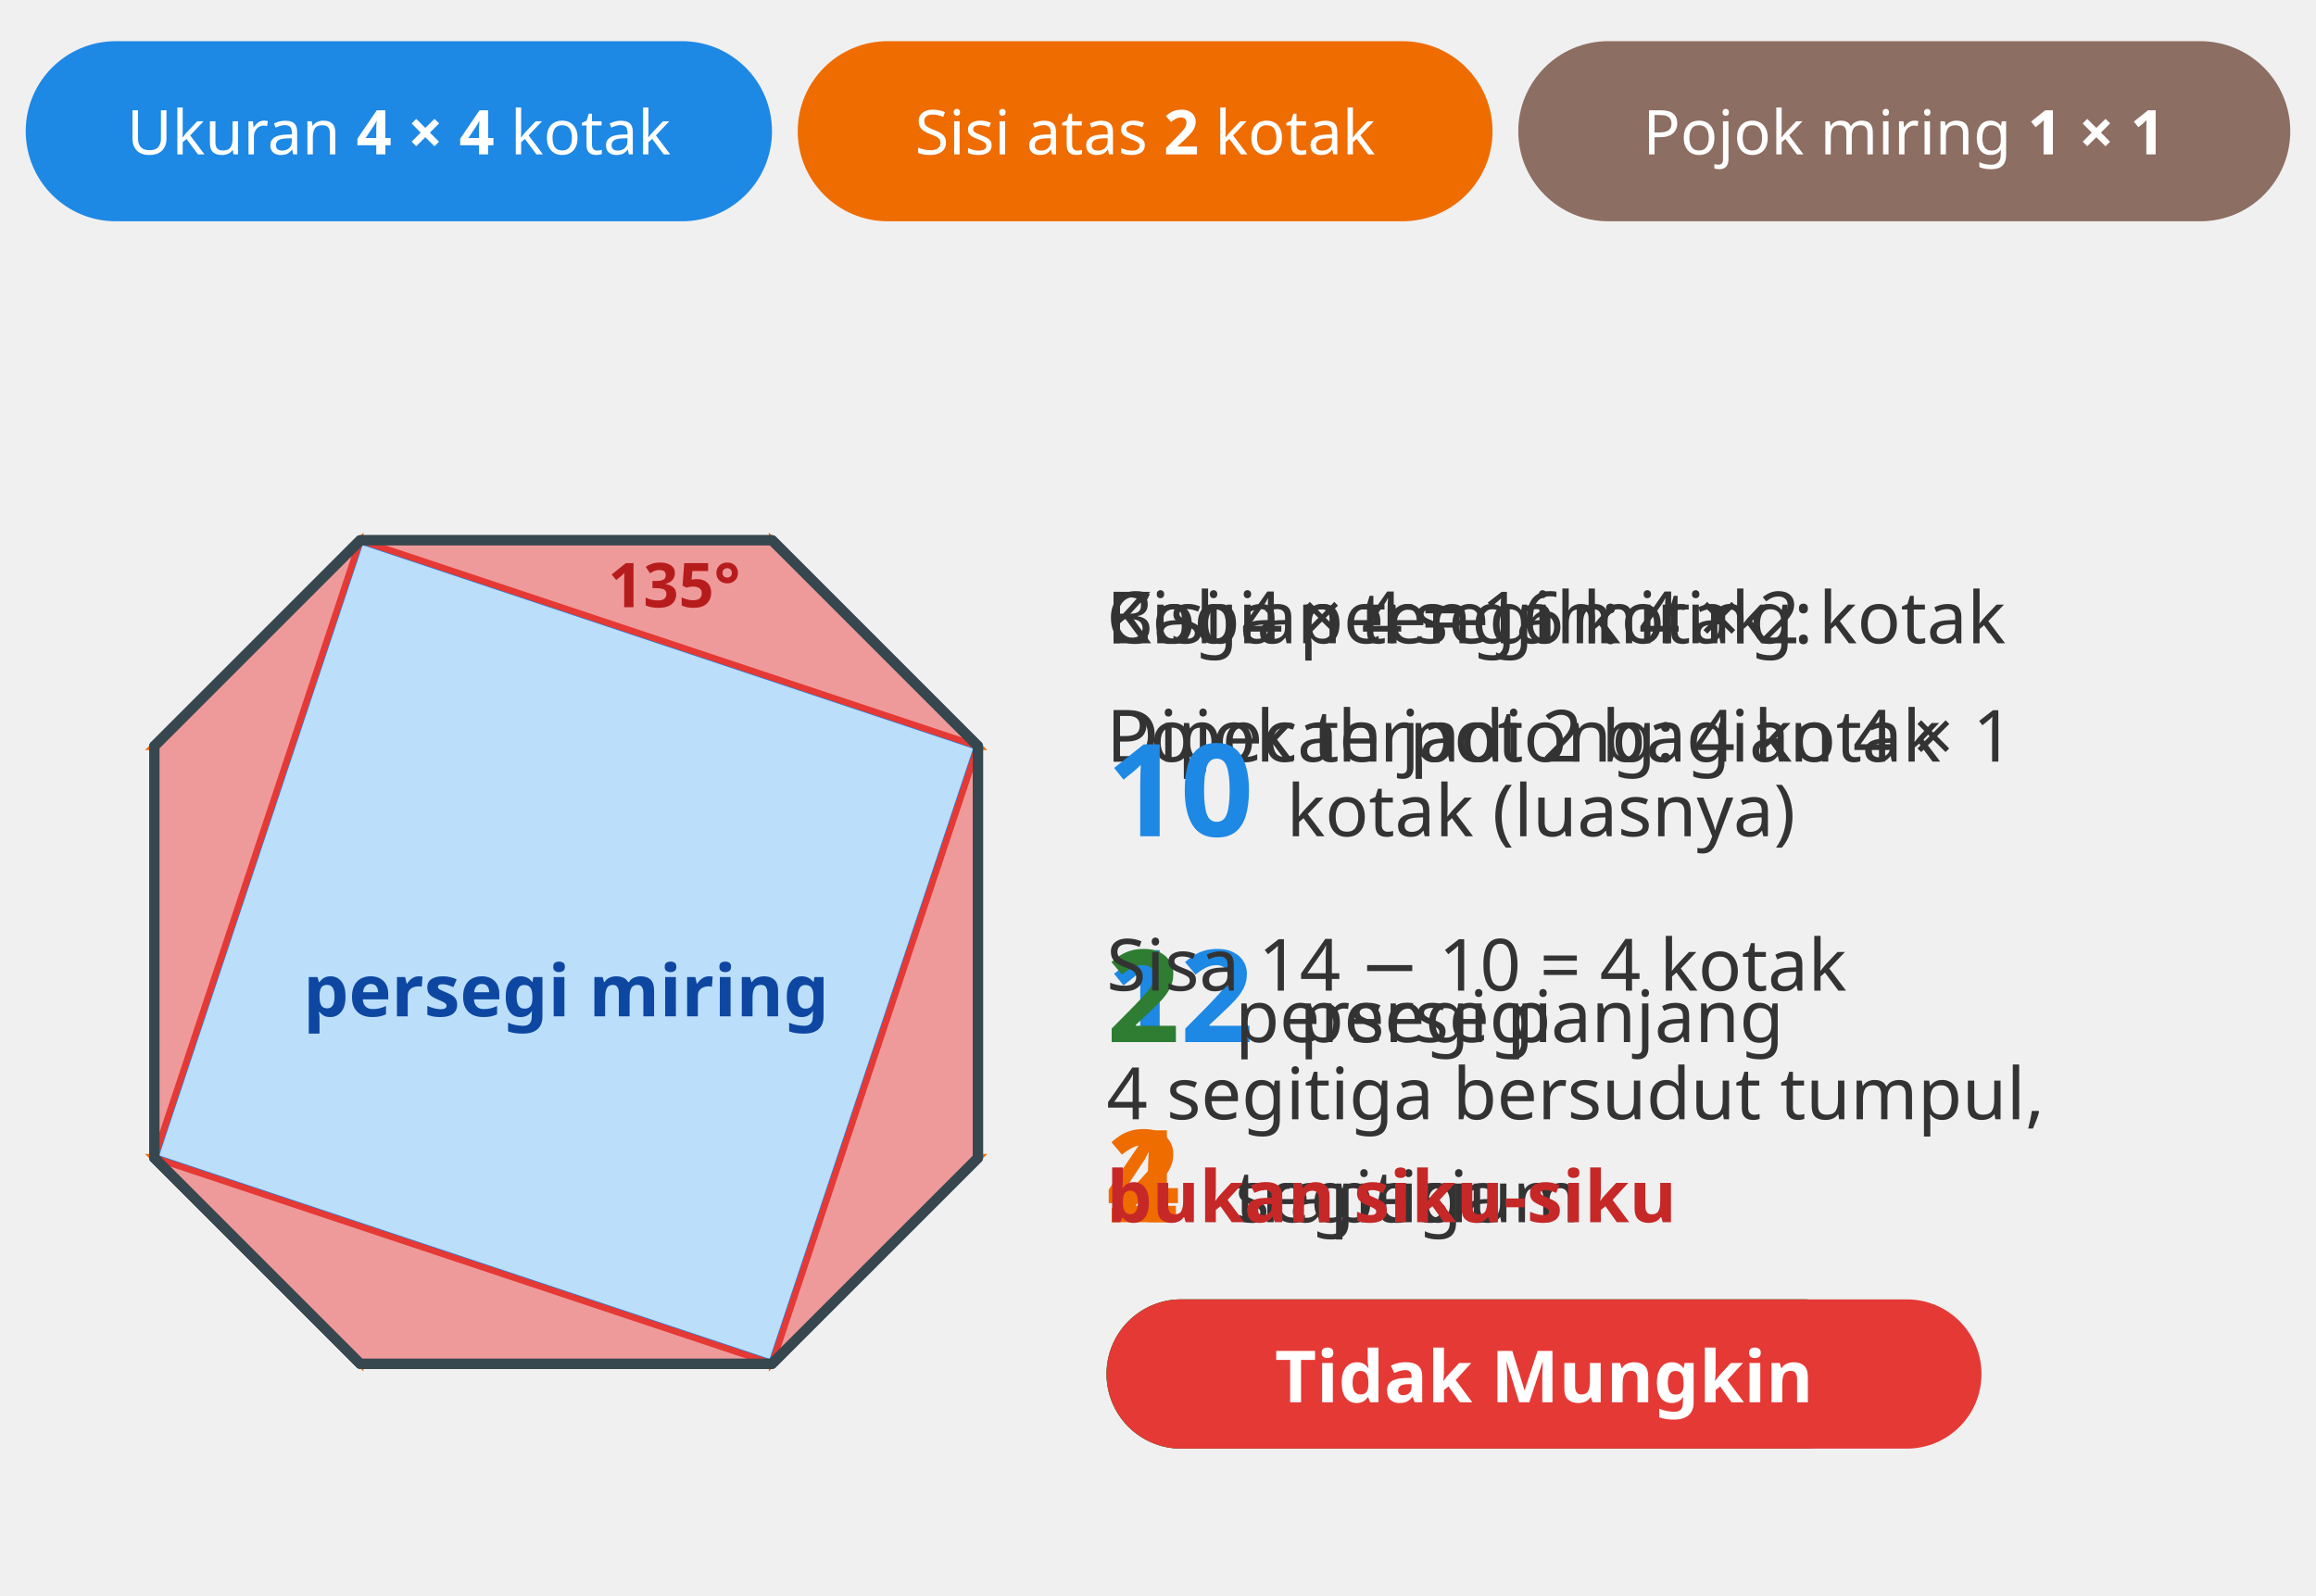
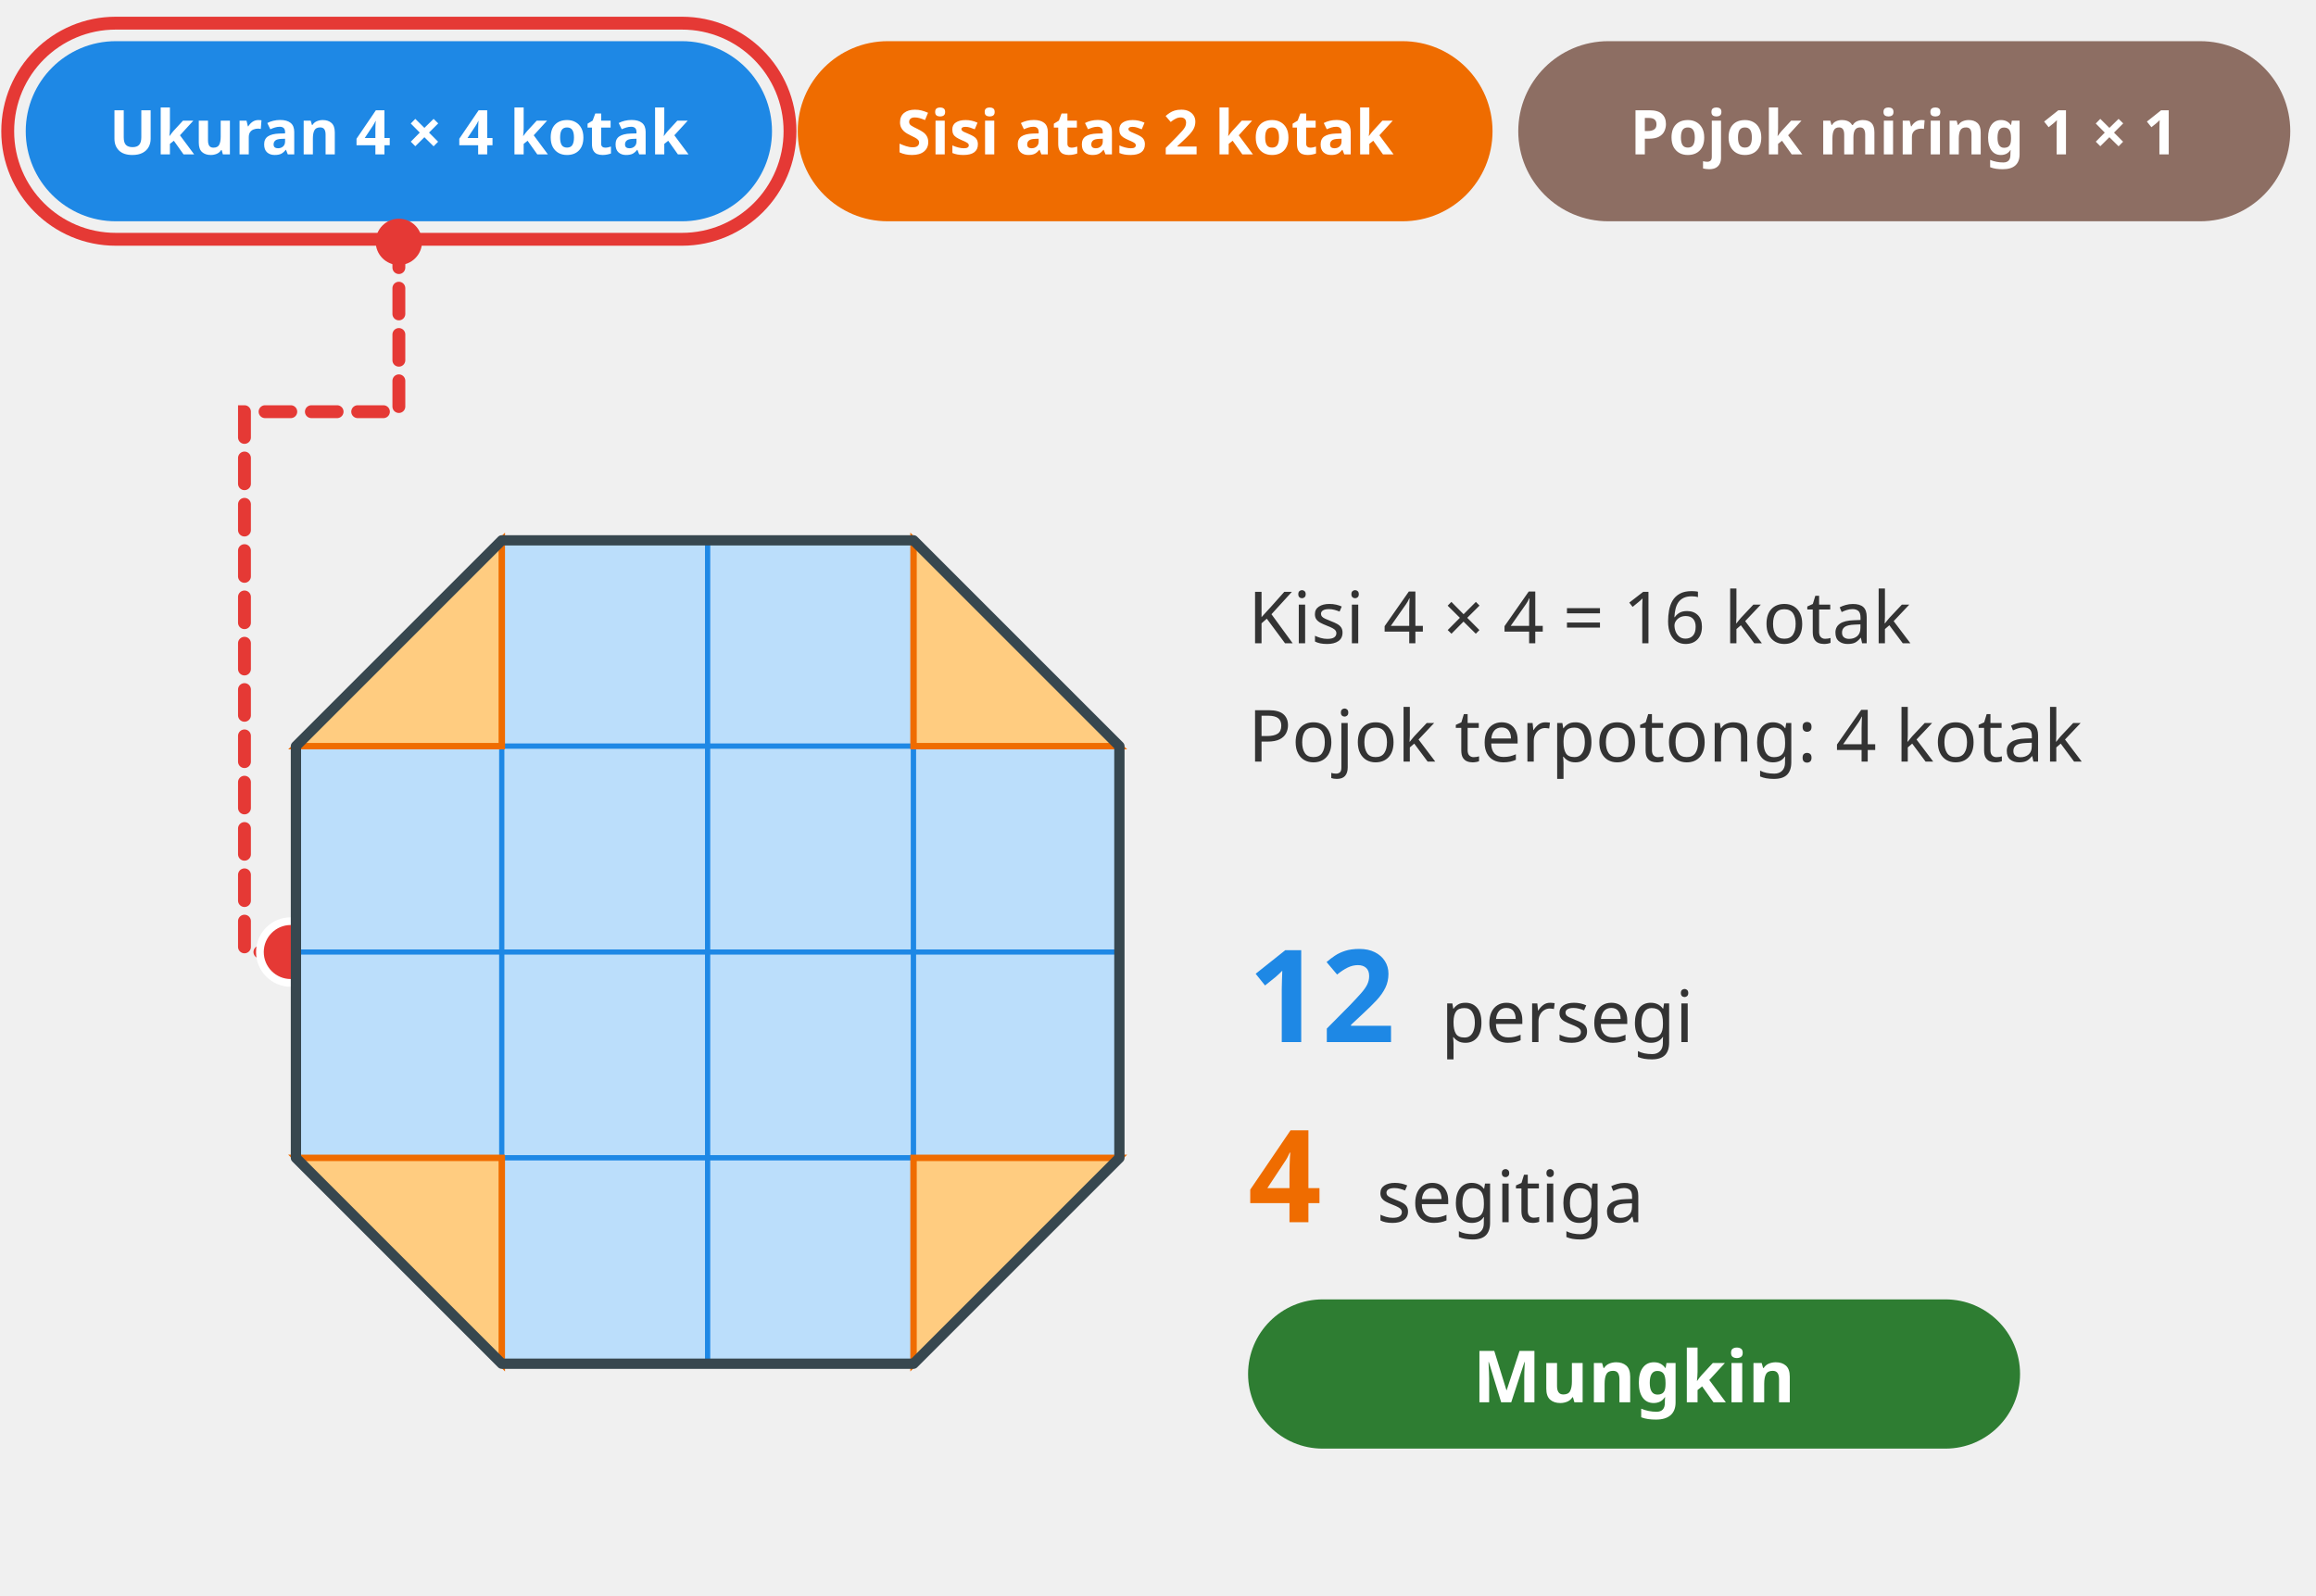
- <svg xmlns="http://www.w3.org/2000/svg" viewBox="0 0 900 620" font-family="Poppins, sans-serif">
+ <svg xmlns="http://www.w3.org/2000/svg" viewBox="0 0 900 620" data-tahap="1" font-family="Poppins, sans-serif">
  <style>
+ .tahap{display:none}
+ svg[data-tahap="1"] #tahap1,svg[data-tahap="2"] #tahap2,svg[data-tahap="3"] #tahap3{display:inline}
.fx{transform-box:fill-box;transform-origin:center}
.kiri{transform-origin:left center}
.penunjuk{visibility:hidden}
.kini .penunjuk{visibility:visible}
.kini .pop{animation:pop .6s cubic-bezier(.3,1.6,.5,1) both}
.kini .drop{animation:drop .55s ease-out both}
.kini .tumbuh{animation:tumbuh .9s ease-out both}
.kini .muncul{animation:muncul .5s ease-out both}
.kini .garis{stroke-dasharray:900;animation:garis .9s ease-out both}
.kini .kedut{animation:kedut .45s ease-in-out 3}
.kini .sorot{animation:kedut .45s ease-in-out 3,sorot .45s ease-in-out 3}
.kini .cincin{animation:cincin .7s ease-in-out 5}
.kini .alir{animation:muncul .3s ease-out both,alir .5s linear 8}
@keyframes pop{0%{opacity:0;transform:scale(.3)}100%{opacity:1;transform:scale(1)}}
@keyframes drop{0%{opacity:0;transform:translateY(-60px)}70%{opacity:1;transform:translateY(6px)}100%{opacity:1;transform:translateY(0)}}
@keyframes tumbuh{from{transform:scaleX(0)}to{transform:scaleX(1)}}
@keyframes muncul{from{opacity:0}to{opacity:1}}
@keyframes garis{from{stroke-dashoffset:900}to{stroke-dashoffset:0}}
@keyframes kedut{0%,100%{transform:scale(1)}50%{transform:scale(1.22)}}
@keyframes sorot{50%{fill:#E53935}}
@keyframes cincin{0%,100%{transform:scale(1);opacity:1}50%{transform:scale(1.07);opacity:.45}}
@keyframes alir{from{stroke-dashoffset:36}to{stroke-dashoffset:0}}
</style>
  <g id="tahap0">
    <g class="fx pop" style="animation-delay:0.0s">
      <rect x="10" y="16" width="290" height="70" rx="35" fill="#1E88E5" />
-       <text x="155.0" y="60" font-size="24" font-weight="500" fill="#fff" text-anchor="middle">Ukuran <tspan font-weight="700">4 × 4</tspan> kotak</text>
+       <text x="155.0" y="60" font-size="24" font-weight="600" fill="#fff" text-anchor="middle">Ukuran 4 × 4 kotak</text>
    </g>
    <g class="fx pop" style="animation-delay:0.15s">
      <rect x="310" y="16" width="270" height="70" rx="35" fill="#EF6C00" />
-       <text x="445.0" y="60" font-size="24" font-weight="500" fill="#fff" text-anchor="middle">Sisi atas <tspan font-weight="700">2</tspan> kotak</text>
+       <text x="445.0" y="60" font-size="24" font-weight="600" fill="#fff" text-anchor="middle">Sisi atas 2 kotak</text>
    </g>
    <g class="fx pop" style="animation-delay:0.3s">
      <rect x="590" y="16" width="300" height="70" rx="35" fill="#8D6E63" />
-       <text x="740.0" y="60" font-size="24" font-weight="500" fill="#fff" text-anchor="middle">Pojok miring <tspan font-weight="700">1 × 1</tspan>
-       </text>
+       <text x="740.0" y="60" font-size="24" font-weight="600" fill="#fff" text-anchor="middle">Pojok miring 1 × 1</text>
    </g>
  </g>
-   <g id="tahap1">
+   <g id="tahap1" class="tahap kini">
    <g class="penunjuk">
      <rect class="fx cincin" x="3" y="9" width="304" height="84" rx="42" fill="none" stroke="#E53935" stroke-width="5" />
-       <path class="alir" d="M 155 94 V160 H40 V370 H58" fill="none" stroke="#E53935" stroke-width="5" stroke-dasharray="10 8" stroke-linecap="round" />
+       <path class="alir" d="M 155 94 V160 H95 V370 H113" fill="none" stroke="#E53935" stroke-width="5" stroke-dasharray="10 8" stroke-linecap="round" />
      <circle class="fx pop" cx="155" cy="94" r="9" fill="#E53935" />
      <g class="fx pop" style="animation-delay:0.30s">
-         <circle class="fx kedut" style="animation-delay:0.90s" cx="58" cy="370" r="12" fill="#E53935" stroke="#fff" stroke-width="3" />
+         <circle class="fx kedut" style="animation-delay:0.90s" cx="113" cy="370" r="12" fill="#E53935" stroke="#fff" stroke-width="3" />
      </g>
    </g>
-     <rect class="fx pop" style="animation-delay:0.20s" x="140" y="210" width="80" height="80" fill="#BBDEFB" stroke="#1E88E5" stroke-width="2" />
-     <rect class="fx pop" style="animation-delay:0.26s" x="220" y="210" width="80" height="80" fill="#BBDEFB" stroke="#1E88E5" stroke-width="2" />
-     <rect class="fx pop" style="animation-delay:0.32s" x="60" y="290" width="80" height="80" fill="#BBDEFB" stroke="#1E88E5" stroke-width="2" />
-     <rect class="fx pop" style="animation-delay:0.38s" x="140" y="290" width="80" height="80" fill="#BBDEFB" stroke="#1E88E5" stroke-width="2" />
-     <rect class="fx pop" style="animation-delay:0.44s" x="220" y="290" width="80" height="80" fill="#BBDEFB" stroke="#1E88E5" stroke-width="2" />
-     <rect class="fx pop" style="animation-delay:0.50s" x="300" y="290" width="80" height="80" fill="#BBDEFB" stroke="#1E88E5" stroke-width="2" />
-     <rect class="fx pop" style="animation-delay:0.56s" x="60" y="370" width="80" height="80" fill="#BBDEFB" stroke="#1E88E5" stroke-width="2" />
-     <rect class="fx pop" style="animation-delay:0.62s" x="140" y="370" width="80" height="80" fill="#BBDEFB" stroke="#1E88E5" stroke-width="2" />
-     <rect class="fx pop" style="animation-delay:0.68s" x="220" y="370" width="80" height="80" fill="#BBDEFB" stroke="#1E88E5" stroke-width="2" />
-     <rect class="fx pop" style="animation-delay:0.74s" x="300" y="370" width="80" height="80" fill="#BBDEFB" stroke="#1E88E5" stroke-width="2" />
-     <rect class="fx pop" style="animation-delay:0.80s" x="140" y="450" width="80" height="80" fill="#BBDEFB" stroke="#1E88E5" stroke-width="2" />
-     <rect class="fx pop" style="animation-delay:0.86s" x="220" y="450" width="80" height="80" fill="#BBDEFB" stroke="#1E88E5" stroke-width="2" />
-     <polygon class="fx pop" style="animation-delay:0.90s" points="140,210 140,290 60,290" fill="#FFCC80" stroke="#EF6C00" stroke-width="2.5" />
-     <polygon class="fx pop" style="animation-delay:1.02s" points="300,210 300,290 380,290" fill="#FFCC80" stroke="#EF6C00" stroke-width="2.5" />
-     <polygon class="fx pop" style="animation-delay:1.14s" points="60,450 140,450 140,530" fill="#FFCC80" stroke="#EF6C00" stroke-width="2.5" />
-     <polygon class="fx pop" style="animation-delay:1.26s" points="380,450 300,450 300,530" fill="#FFCC80" stroke="#EF6C00" stroke-width="2.5" />
-     <polygon points="140,210 300,210 380,290 380,450 300,530 140,530 60,450 60,290" fill="none" stroke="#37474F" stroke-width="4" stroke-linejoin="round" />
-     <g class="fx muncul" style="animation-delay:0.3s">
-       <text x="430" y="250" font-size="28" font-weight="400" fill="#333">Kisi 4 × 4 = 16 kotak</text>
-       <text x="430" y="296" font-size="28" font-weight="400" fill="#333">Pojok terpotong: 4 kotak</text>
-     </g>
-     <g class="fx muncul" style="animation-delay:0.7s">
-       <text x="430" y="405" font-size="50" font-weight="700" fill="#1E88E5">12</text>
-       <text x="505" y="405" font-size="28" font-weight="500" fill="#333"> persegi</text>
-     </g>
-     <g class="fx muncul" style="animation-delay:1.0s">
-       <text x="430" y="475" font-size="50" font-weight="700" fill="#EF6C00">4</text>
-       <text x="480" y="475" font-size="28" font-weight="500" fill="#333"> segitiga</text>
-     </g>
-     <g class="fx drop" style="animation-delay:1.2s">
-       <rect x="430" y="505" width="300" height="58" rx="29" fill="#2E7D32" />
-       <text x="580.0" y="545" font-size="28" font-weight="700" fill="#fff" text-anchor="middle">Mungkin</text>
+     <g transform="translate(55,0)">
+       <rect class="fx pop" style="animation-delay:0.20s" x="140" y="210" width="80" height="80" fill="#BBDEFB" stroke="#1E88E5" stroke-width="2" />
+       <rect class="fx pop" style="animation-delay:0.26s" x="220" y="210" width="80" height="80" fill="#BBDEFB" stroke="#1E88E5" stroke-width="2" />
+       <rect class="fx pop" style="animation-delay:0.32s" x="60" y="290" width="80" height="80" fill="#BBDEFB" stroke="#1E88E5" stroke-width="2" />
+       <rect class="fx pop" style="animation-delay:0.38s" x="140" y="290" width="80" height="80" fill="#BBDEFB" stroke="#1E88E5" stroke-width="2" />
+       <rect class="fx pop" style="animation-delay:0.44s" x="220" y="290" width="80" height="80" fill="#BBDEFB" stroke="#1E88E5" stroke-width="2" />
+       <rect class="fx pop" style="animation-delay:0.50s" x="300" y="290" width="80" height="80" fill="#BBDEFB" stroke="#1E88E5" stroke-width="2" />
+       <rect class="fx pop" style="animation-delay:0.56s" x="60" y="370" width="80" height="80" fill="#BBDEFB" stroke="#1E88E5" stroke-width="2" />
+       <rect class="fx pop" style="animation-delay:0.62s" x="140" y="370" width="80" height="80" fill="#BBDEFB" stroke="#1E88E5" stroke-width="2" />
+       <rect class="fx pop" style="animation-delay:0.68s" x="220" y="370" width="80" height="80" fill="#BBDEFB" stroke="#1E88E5" stroke-width="2" />
+       <rect class="fx pop" style="animation-delay:0.74s" x="300" y="370" width="80" height="80" fill="#BBDEFB" stroke="#1E88E5" stroke-width="2" />
+       <rect class="fx pop" style="animation-delay:0.80s" x="140" y="450" width="80" height="80" fill="#BBDEFB" stroke="#1E88E5" stroke-width="2" />
+       <rect class="fx pop" style="animation-delay:0.86s" x="220" y="450" width="80" height="80" fill="#BBDEFB" stroke="#1E88E5" stroke-width="2" />
+       <polygon class="fx pop" style="animation-delay:0.90s" points="140,210 140,290 60,290" fill="#FFCC80" stroke="#EF6C00" stroke-width="2.5" />
+       <polygon class="fx pop" style="animation-delay:1.02s" points="300,210 300,290 380,290" fill="#FFCC80" stroke="#EF6C00" stroke-width="2.5" />
+       <polygon class="fx pop" style="animation-delay:1.14s" points="60,450 140,450 140,530" fill="#FFCC80" stroke="#EF6C00" stroke-width="2.5" />
+       <polygon class="fx pop" style="animation-delay:1.26s" points="380,450 300,450 300,530" fill="#FFCC80" stroke="#EF6C00" stroke-width="2.5" />
+       <polygon points="140,210 300,210 380,290 380,450 300,530 140,530 60,450 60,290" fill="none" stroke="#37474F" stroke-width="4" stroke-linejoin="round" />
+       <g class="fx muncul" style="animation-delay:0.3s">
+         <text x="430" y="250" font-size="28" font-weight="400" fill="#333">Kisi 4 × 4 = 16 kotak</text>
+         <text x="430" y="296" font-size="28" font-weight="400" fill="#333">Pojok terpotong: 4 kotak</text>
+       </g>
+       <g class="fx muncul" style="animation-delay:0.7s">
+         <text x="430" y="405" font-size="50" font-weight="700" fill="#1E88E5">12</text>
+         <text x="505" y="405" font-size="28" font-weight="500" fill="#333"> persegi</text>
+       </g>
+       <g class="fx muncul" style="animation-delay:1.0s">
+         <text x="430" y="475" font-size="50" font-weight="700" fill="#EF6C00">4</text>
+         <text x="480" y="475" font-size="28" font-weight="500" fill="#333"> segitiga</text>
+       </g>
+       <g class="fx drop" style="animation-delay:1.2s">
+         <rect x="430" y="505" width="300" height="58" rx="29" fill="#2E7D32" />
+         <text x="580.0" y="545" font-size="28" font-weight="700" fill="#fff" text-anchor="middle">Mungkin</text>
+       </g>
    </g>
  </g>
-   <g id="tahap2">
+   <g id="tahap2" class="tahap">
    <g class="penunjuk">
      <rect class="fx cincin" x="303" y="9" width="284" height="84" rx="42" fill="none" stroke="#E53935" stroke-width="5" />
-       <path class="alir" d="M 445 94 V160 H220 V210" fill="none" stroke="#E53935" stroke-width="5" stroke-dasharray="10 8" stroke-linecap="round" />
+       <path class="alir" d="M 445 94 V160 H275 V210" fill="none" stroke="#E53935" stroke-width="5" stroke-dasharray="10 8" stroke-linecap="round" />
      <circle class="fx pop" cx="445" cy="94" r="9" fill="#E53935" />
      <g class="fx pop" style="animation-delay:0.30s">
-         <circle class="fx kedut" style="animation-delay:0.90s" cx="220" cy="210" r="12" fill="#E53935" stroke="#fff" stroke-width="3" />
+         <circle class="fx kedut" style="animation-delay:0.90s" cx="275" cy="210" r="12" fill="#E53935" stroke="#fff" stroke-width="3" />
      </g>
    </g>
-     <rect class="fx pop" style="animation-delay:0.2s" x="60" y="290" width="320" height="80" fill="#C8E6C9" stroke="#2E7D32" stroke-width="3" />
-     <rect class="fx pop" style="animation-delay:0.35s" x="60" y="370" width="320" height="80" fill="#C8E6C9" stroke="#2E7D32" stroke-width="3" />
-     <polygon class="fx pop" style="animation-delay:0.5s" points="60,290 140,210 300,210 380,290" fill="#FFCC80" stroke="#EF6C00" stroke-width="3" />
-     <polygon class="fx pop" style="animation-delay:0.65s" points="60,450 380,450 300,530 140,530" fill="#FFCC80" stroke="#EF6C00" stroke-width="3" />
-     <polygon points="140,210 300,210 380,290 380,450 300,530 140,530 60,450 60,290" fill="none" stroke="#37474F" stroke-width="4" stroke-linejoin="round" />
-     <g class="fx muncul" style="animation-delay:0.8s">
-       <text x="220" y="336" font-size="28" font-weight="600" fill="#1B5E20" text-anchor="middle">4 × 1</text>
-       <text x="220" y="416" font-size="28" font-weight="600" fill="#1B5E20" text-anchor="middle">4 × 1</text>
-       <text x="220" y="265" font-size="24" font-weight="600" fill="#8A3F00" text-anchor="middle">trapesium</text>
-       <text x="220" y="512" font-size="24" font-weight="600" fill="#8A3F00" text-anchor="middle">trapesium</text>
-     </g>
-     <g class="fx muncul" style="animation-delay:0.3s">
-       <text x="430" y="250" font-size="28" font-weight="400" fill="#333">Bagian tengah: 4 × 2 kotak</text>
-       <text x="430" y="296" font-size="28" font-weight="400" fill="#333">Dipecah jadi 2 bagian 4 × 1</text>
-     </g>
-     <g class="fx muncul" style="animation-delay:0.7s">
-       <text x="430" y="405" font-size="50" font-weight="700" fill="#2E7D32">2</text>
-       <text x="480" y="405" font-size="28" font-weight="500" fill="#333"> persegi panjang</text>
-     </g>
-     <g class="fx muncul" style="animation-delay:1.0s">
-       <text x="430" y="475" font-size="50" font-weight="700" fill="#EF6C00">2</text>
-       <text x="480" y="475" font-size="28" font-weight="500" fill="#333"> trapesium</text>
-     </g>
-     <g class="fx drop" style="animation-delay:1.2s">
-       <rect x="430" y="505" width="300" height="58" rx="29" fill="#2E7D32" />
-       <text x="580.0" y="545" font-size="28" font-weight="700" fill="#fff" text-anchor="middle">Mungkin</text>
+     <g transform="translate(55,0)">
+       <rect class="fx pop" style="animation-delay:0.2s" x="60" y="290" width="320" height="80" fill="#C8E6C9" stroke="#2E7D32" stroke-width="3" />
+       <rect class="fx pop" style="animation-delay:0.35s" x="60" y="370" width="320" height="80" fill="#C8E6C9" stroke="#2E7D32" stroke-width="3" />
+       <polygon class="fx pop" style="animation-delay:0.5s" points="60,290 140,210 300,210 380,290" fill="#FFCC80" stroke="#EF6C00" stroke-width="3" />
+       <polygon class="fx pop" style="animation-delay:0.65s" points="60,450 380,450 300,530 140,530" fill="#FFCC80" stroke="#EF6C00" stroke-width="3" />
+       <polygon points="140,210 300,210 380,290 380,450 300,530 140,530 60,450 60,290" fill="none" stroke="#37474F" stroke-width="4" stroke-linejoin="round" />
+       <g class="fx muncul" style="animation-delay:0.8s">
+         <text x="220" y="336" font-size="28" font-weight="600" fill="#1B5E20" text-anchor="middle">4 × 1</text>
+         <text x="220" y="416" font-size="28" font-weight="600" fill="#1B5E20" text-anchor="middle">4 × 1</text>
+         <text x="220" y="265" font-size="24" font-weight="600" fill="#8A3F00" text-anchor="middle">trapesium</text>
+         <text x="220" y="512" font-size="24" font-weight="600" fill="#8A3F00" text-anchor="middle">trapesium</text>
+       </g>
+       <g class="fx muncul" style="animation-delay:0.3s">
+         <text x="430" y="250" font-size="28" font-weight="400" fill="#333">Bagian tengah: 4 × 2 kotak</text>
+         <text x="430" y="296" font-size="28" font-weight="400" fill="#333">Dipecah jadi 2 bagian 4 × 1</text>
+       </g>
+       <g class="fx muncul" style="animation-delay:0.7s">
+         <text x="430" y="405" font-size="50" font-weight="700" fill="#2E7D32">2</text>
+         <text x="480" y="405" font-size="28" font-weight="500" fill="#333"> persegi panjang</text>
+       </g>
+       <g class="fx muncul" style="animation-delay:1.0s">
+         <text x="430" y="475" font-size="50" font-weight="700" fill="#EF6C00">2</text>
+         <text x="480" y="475" font-size="28" font-weight="500" fill="#333"> trapesium</text>
+       </g>
+       <g class="fx drop" style="animation-delay:1.2s">
+         <rect x="430" y="505" width="300" height="58" rx="29" fill="#2E7D32" />
+         <text x="580.0" y="545" font-size="28" font-weight="700" fill="#fff" text-anchor="middle">Mungkin</text>
+       </g>
    </g>
  </g>
-   <g id="tahap3">
+   <g id="tahap3" class="tahap">
    <g class="penunjuk">
      <rect class="fx cincin" x="583" y="9" width="314" height="84" rx="42" fill="none" stroke="#E53935" stroke-width="5" />
-       <path class="alir" d="M 740 94 V160 H100 V250" fill="none" stroke="#E53935" stroke-width="5" stroke-dasharray="10 8" stroke-linecap="round" />
+       <path class="alir" d="M 740 94 V160 H135 V250" fill="none" stroke="#E53935" stroke-width="5" stroke-dasharray="10 8" stroke-linecap="round" />
      <circle class="fx pop" cx="740" cy="94" r="9" fill="#E53935" />
      <g class="fx pop" style="animation-delay:0.30s">
-         <circle class="fx kedut" style="animation-delay:0.90s" cx="100" cy="250" r="12" fill="#E53935" stroke="#fff" stroke-width="3" />
+         <circle class="fx kedut" style="animation-delay:0.90s" cx="135" cy="250" r="12" fill="#E53935" stroke="#fff" stroke-width="3" />
      </g>
    </g>
-     <polygon class="fx pop" style="animation-delay:0.2s" points="140,210 380,290 300,530 60,450" fill="#BBDEFB" stroke="#1E88E5" stroke-width="3" />
-     <polygon class="fx pop" style="animation-delay:0.50s" points="140,210 300,210 380,290" fill="#EF9A9A" stroke="#E53935" stroke-width="2.5" />
-     <polygon class="fx pop" style="animation-delay:0.62s" points="380,290 380,450 300,530" fill="#EF9A9A" stroke="#E53935" stroke-width="2.5" />
-     <polygon class="fx pop" style="animation-delay:0.74s" points="300,530 140,530 60,450" fill="#EF9A9A" stroke="#E53935" stroke-width="2.5" />
-     <polygon class="fx pop" style="animation-delay:0.86s" points="60,450 60,290 140,210" fill="#EF9A9A" stroke="#E53935" stroke-width="2.5" />
-     <polygon points="140,210 300,210 380,290 380,450 300,530 140,530 60,450 60,290" fill="none" stroke="#37474F" stroke-width="4" stroke-linejoin="round" />
-     <g class="fx muncul" style="animation-delay:0.9s">
-       <text x="262" y="236" font-size="24" font-weight="700" fill="#B71C1C" text-anchor="middle">135°</text>
-       <text x="220" y="395" font-size="28" font-weight="600" fill="#0D47A1" text-anchor="middle">persegi miring</text>
-     </g>
-     <g class="fx muncul" style="animation-delay:0.3s">
-       <text x="430" y="250" font-size="28" font-weight="400" fill="#333">Coba persegi miring:</text>
-     </g>
-     <g class="fx muncul" style="animation-delay:0.5s">
-       <text x="430" y="325" font-size="50" font-weight="700" fill="#1E88E5">10</text>
-       <text x="500" y="325" font-size="28" font-weight="500" fill="#333">kotak (luasnya)</text>
-       <text x="430" y="385" font-size="28" font-weight="400" fill="#333">Sisa 14 − 10 = 4 kotak</text>
-     </g>
-     <g class="fx muncul" style="animation-delay:0.9s">
-       <text x="430" y="435" font-size="28" font-weight="400" fill="#333">4 segitiga bersudut tumpul,</text>
-       <text x="430" y="475" font-size="28" font-weight="700" fill="#C62828">bukan siku-siku</text>
-     </g>
-     <g class="fx drop" style="animation-delay:1.2s">
-       <rect x="430" y="505" width="340" height="58" rx="29" fill="#E53935" />
-       <text x="600.0" y="545" font-size="28" font-weight="700" fill="#fff" text-anchor="middle">Tidak Mungkin</text>
+     <g transform="translate(35,0)">
+       <polygon class="fx pop" style="animation-delay:0.2s" points="140,210 380,290 300,530 60,450" fill="#BBDEFB" stroke="#1E88E5" stroke-width="3" />
+       <polygon class="fx pop" style="animation-delay:0.50s" points="140,210 300,210 380,290" fill="#EF9A9A" stroke="#E53935" stroke-width="2.5" />
+       <polygon class="fx pop" style="animation-delay:0.62s" points="380,290 380,450 300,530" fill="#EF9A9A" stroke="#E53935" stroke-width="2.5" />
+       <polygon class="fx pop" style="animation-delay:0.74s" points="300,530 140,530 60,450" fill="#EF9A9A" stroke="#E53935" stroke-width="2.5" />
+       <polygon class="fx pop" style="animation-delay:0.86s" points="60,450 60,290 140,210" fill="#EF9A9A" stroke="#E53935" stroke-width="2.5" />
+       <polygon points="140,210 300,210 380,290 380,450 300,530 140,530 60,450 60,290" fill="none" stroke="#37474F" stroke-width="4" stroke-linejoin="round" />
+       <g class="fx muncul" style="animation-delay:0.9s">
+         <text x="262" y="236" font-size="24" font-weight="700" fill="#B71C1C" text-anchor="middle">135°</text>
+         <text x="220" y="395" font-size="28" font-weight="600" fill="#0D47A1" text-anchor="middle">persegi miring</text>
+       </g>
+       <g class="fx muncul" style="animation-delay:0.3s">
+         <text x="430" y="250" font-size="28" font-weight="400" fill="#333">Coba persegi miring:</text>
+       </g>
+       <g class="fx muncul" style="animation-delay:0.5s">
+         <text x="430" y="325" font-size="50" font-weight="700" fill="#1E88E5">10</text>
+         <text x="500" y="325" font-size="28" font-weight="500" fill="#333">kotak (luasnya)</text>
+         <text x="430" y="385" font-size="28" font-weight="400" fill="#333">Sisa 14 − 10 = 4 kotak</text>
+       </g>
+       <g class="fx muncul" style="animation-delay:0.9s">
+         <text x="430" y="435" font-size="28" font-weight="400" fill="#333">4 segitiga bersudut tumpul,</text>
+         <text x="430" y="475" font-size="28" font-weight="700" fill="#C62828">bukan siku-siku</text>
+       </g>
+       <g class="fx drop" style="animation-delay:1.2s">
+         <rect x="430" y="505" width="340" height="58" rx="29" fill="#E53935" />
+         <text x="600.0" y="545" font-size="28" font-weight="700" fill="#fff" text-anchor="middle">Tidak Mungkin</text>
+       </g>
    </g>
  </g>
</svg>
